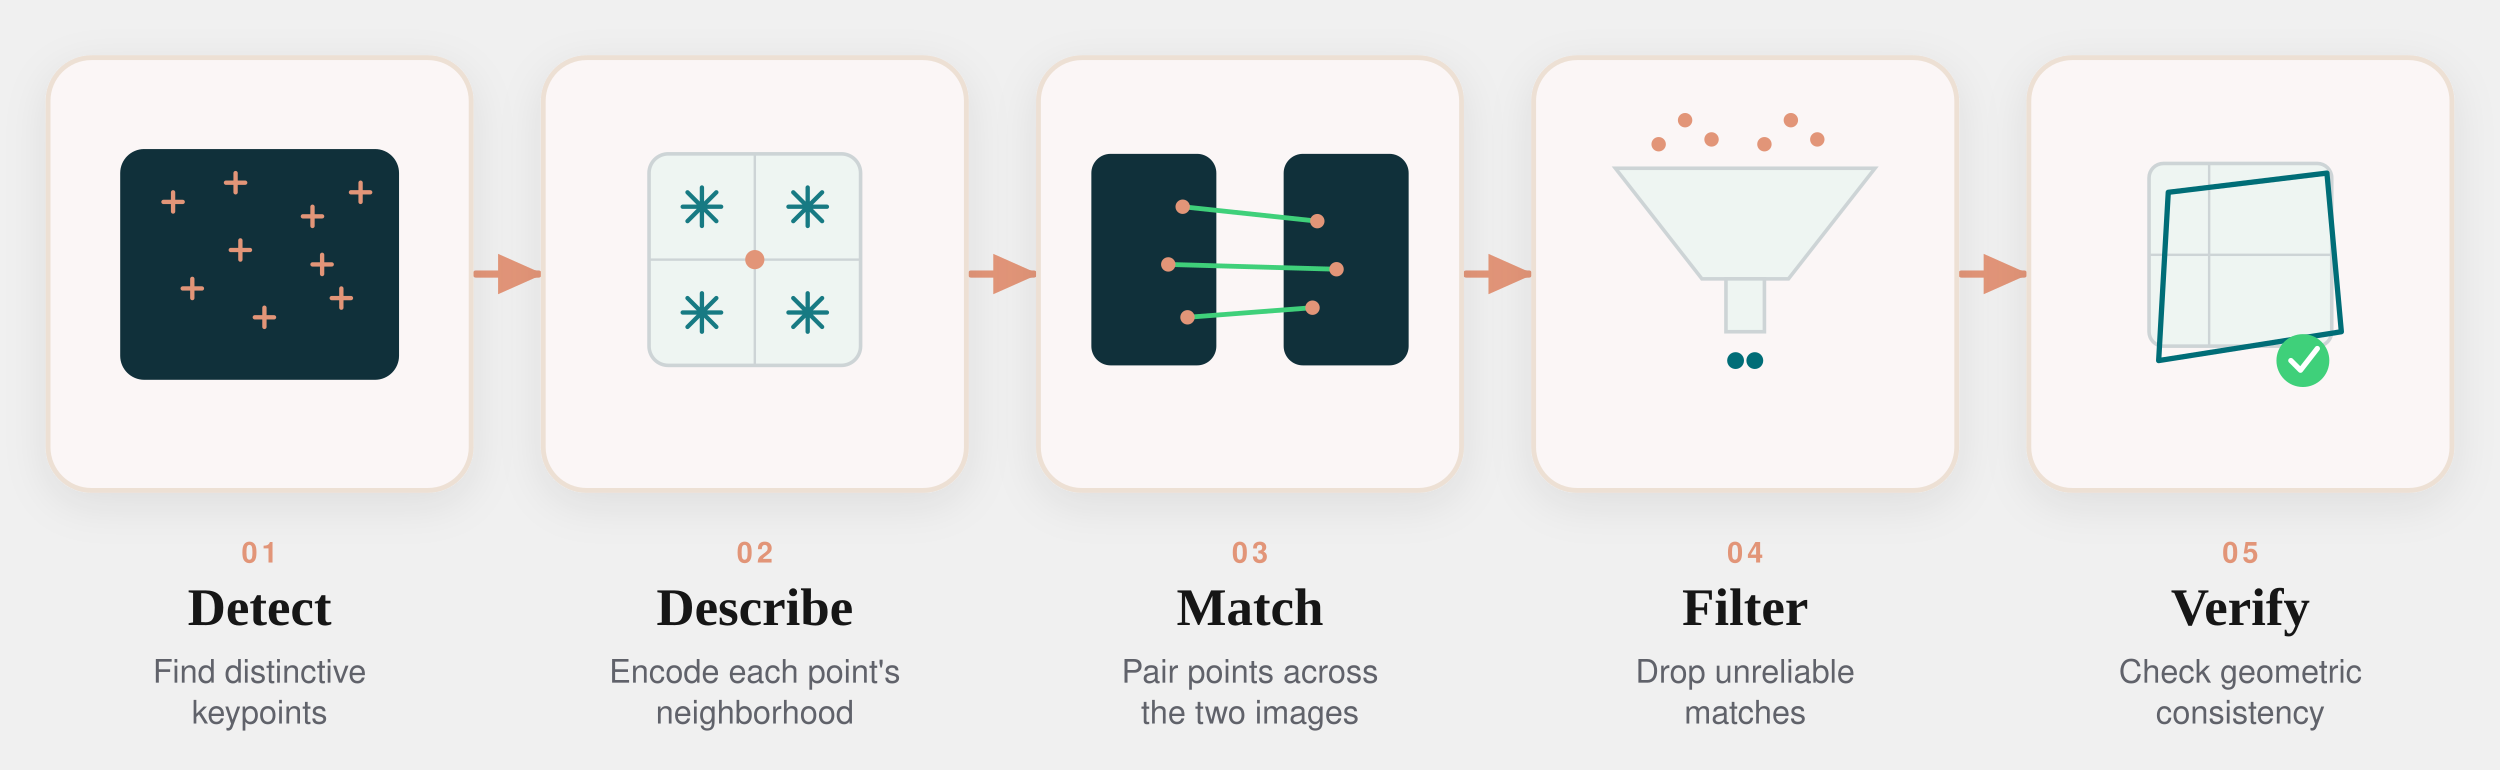
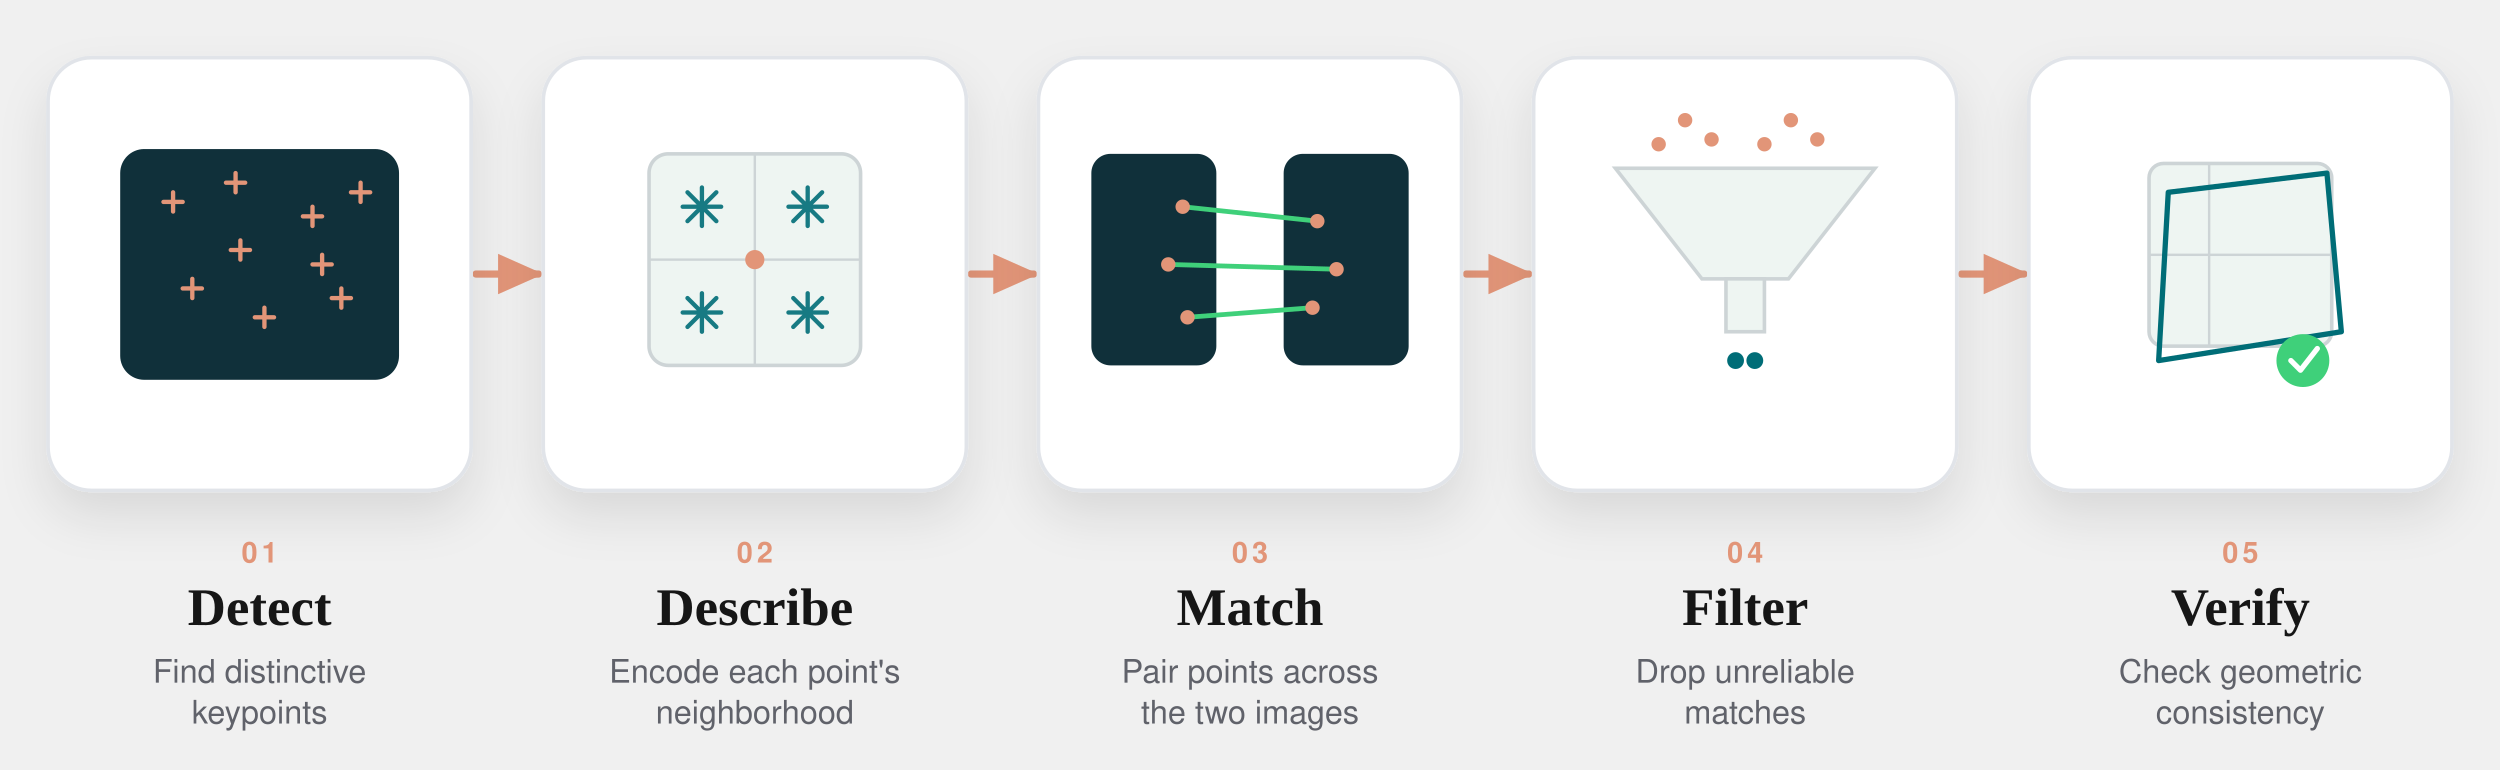
<svg xmlns="http://www.w3.org/2000/svg" viewBox="0 0 1040 320" font-family="Mulish, Helvetica, Arial, sans-serif">
  <defs>
    <marker id="arrow" viewBox="0 0 10 10" refX="8" refY="5" markerWidth="7" markerHeight="7" orient="auto-start-reverse">
      <path d="M0 1 L9 5 L0 9 Z" fill="#e29578" />
    </marker>
    <filter id="cardshadow" x="-20%" y="-20%" width="140%" height="150%">
-       <feDropShadow dx="0" dy="5" stdDeviation="9" flood-color="#1c2b28" flood-opacity="0.08" />
+       <feDropShadow dx="0" dy="10" stdDeviation="10" flood-color="#000000" flood-opacity="0.10" />
    </filter>
    <style>
    .title { font-family: Newsreader, Georgia, 'Times New Roman', serif; font-size: 22px; font-weight: 600; fill: #161616; }
    .desc  { font-size: 13.5px; fill: #60626a; }
    .step  { font-size: 12px; font-weight: 700; letter-spacing: 0.14em; fill: #e29578; }
    .kp    { animation: kpp 2.4s ease-in-out infinite; }
    .k2{animation-delay:-.6s}.k3{animation-delay:-1.2s}.k4{animation-delay:-1.8s}
    .ln    { animation: glow 2.6s ease-in-out infinite; }
    @keyframes kpp  { 0%,100%{opacity:.5} 50%{opacity:1} }
    @keyframes glow { 0%,100%{opacity:.55} 50%{opacity:1} }
    @media (prefers-reduced-motion: reduce) { * { animation: none !important; } }
  </style>
    <g id="kp" stroke="#e29578" stroke-width="1.8" stroke-linecap="round">
      <path d="M-4 0 H4 M0 -4 V4" />
    </g>
  </defs>
  <g stroke="#e29578" stroke-width="3" fill="none" stroke-linecap="round">
    <line x1="198" y1="114" x2="224" y2="114" marker-end="url(#arrow)" />
    <line x1="404" y1="114" x2="430" y2="114" marker-end="url(#arrow)" />
    <line x1="610" y1="114" x2="636" y2="114" marker-end="url(#arrow)" />
    <line x1="816" y1="114" x2="842" y2="114" marker-end="url(#arrow)" />
  </g>
-   <rect x="20" y="24" width="176" height="180" rx="18" fill="#fbf6f6" stroke="#ede0d4" stroke-width="2" filter="url(#cardshadow)" />
+   <rect x="20" y="24" width="176" height="180" rx="18" fill="#ffffff" stroke="#e1e4e9" stroke-width="1.5" filter="url(#cardshadow)" />
  <rect x="50" y="62" width="116" height="96" rx="10" fill="#10303a" />
  <g>
    <use class="kp" href="#kp" x="72" y="84" />
    <use class="kp k2" href="#kp" x="98" y="76" />
    <use class="kp k3" href="#kp" x="130" y="90" />
    <use class="kp k4" href="#kp" x="150" y="80" />
    <use class="kp k2" href="#kp" x="80" y="120" />
    <use class="kp k3" href="#kp" x="110" y="132" />
    <use class="kp" href="#kp" x="142" y="124" />
    <use class="kp k4" href="#kp" x="100" y="104" />
    <use class="kp k3" href="#kp" x="134" y="110" />
  </g>
  <text class="step" x="108" y="234" text-anchor="middle">01</text>
  <text class="title" x="108" y="260" text-anchor="middle">Detect</text>
  <text class="desc" x="108" y="284" text-anchor="middle">Find distinctive</text>
  <text class="desc" x="108" y="301" text-anchor="middle">keypoints</text>
-   <rect x="226" y="24" width="176" height="180" rx="18" fill="#fbf6f6" stroke="#ede0d4" stroke-width="2" filter="url(#cardshadow)" />
+   <rect x="226" y="24" width="176" height="180" rx="18" fill="#ffffff" stroke="#e1e4e9" stroke-width="1.5" filter="url(#cardshadow)" />
  <rect x="270" y="64" width="88" height="88" rx="8" fill="#eef5f2" stroke="#cdd4d6" stroke-width="1.5" />
  <g stroke="#cdd4d6" stroke-width="1">
    <path d="M314 64 V152 M270 108 H358" />
  </g>
  <g stroke="#006d77" stroke-width="1.8" stroke-linecap="round" opacity="0.9">
    <g transform="translate(292,86)">
      <path d="M0 -8 V8 M-8 0 H8 M-6 -6 L6 6 M6 -6 L-6 6" />
    </g>
    <g transform="translate(336,86)">
      <path d="M0 -8 V8 M-8 0 H8 M-6 -6 L6 6 M6 -6 L-6 6" />
    </g>
    <g transform="translate(292,130)">
      <path d="M0 -8 V8 M-8 0 H8 M-6 -6 L6 6 M6 -6 L-6 6" />
    </g>
    <g transform="translate(336,130)">
      <path d="M0 -8 V8 M-8 0 H8 M-6 -6 L6 6 M6 -6 L-6 6" />
    </g>
  </g>
  <circle cx="314" cy="108" r="4" fill="#e29578" />
  <text class="step" x="314" y="234" text-anchor="middle">02</text>
  <text class="title" x="314" y="260" text-anchor="middle">Describe</text>
  <text class="desc" x="314" y="284" text-anchor="middle">Encode each point's</text>
  <text class="desc" x="314" y="301" text-anchor="middle">neighborhood</text>
-   <rect x="432" y="24" width="176" height="180" rx="18" fill="#fbf6f6" stroke="#ede0d4" stroke-width="2" filter="url(#cardshadow)" />
+   <rect x="432" y="24" width="176" height="180" rx="18" fill="#ffffff" stroke="#e1e4e9" stroke-width="1.5" filter="url(#cardshadow)" />
  <rect x="454" y="64" width="52" height="88" rx="8" fill="#10303a" />
  <rect x="534" y="64" width="52" height="88" rx="8" fill="#10303a" />
  <g class="ln" stroke="#3fd07a" stroke-width="2" stroke-linecap="round">
    <line x1="492" y1="86" x2="548" y2="92" />
    <line x1="486" y1="110" x2="556" y2="112" />
    <line x1="494" y1="132" x2="546" y2="128" />
  </g>
  <g fill="#e29578">
    <circle cx="492" cy="86" r="3" />
    <circle cx="486" cy="110" r="3" />
    <circle cx="494" cy="132" r="3" />
    <circle cx="548" cy="92" r="3" />
    <circle cx="556" cy="112" r="3" />
    <circle cx="546" cy="128" r="3" />
  </g>
  <text class="step" x="520" y="234" text-anchor="middle">03</text>
  <text class="title" x="520" y="260" text-anchor="middle">Match</text>
  <text class="desc" x="520" y="284" text-anchor="middle">Pair points across</text>
  <text class="desc" x="520" y="301" text-anchor="middle">the two images</text>
-   <rect x="638" y="24" width="176" height="180" rx="18" fill="#fbf6f6" stroke="#ede0d4" stroke-width="2" filter="url(#cardshadow)" />
+   <rect x="638" y="24" width="176" height="180" rx="18" fill="#ffffff" stroke="#e1e4e9" stroke-width="1.5" filter="url(#cardshadow)" />
  <path d="M672 70 L780 70 L744 116 L708 116 Z" fill="#eef5f2" stroke="#cdd4d6" stroke-width="1.5" />
  <rect x="718" y="116" width="16" height="22" fill="#eef5f2" stroke="#cdd4d6" stroke-width="1.5" />
  <g fill="#e29578">
    <circle cx="690" cy="60" r="3" />
    <circle cx="712" cy="58" r="3" />
    <circle cx="734" cy="60" r="3" />
    <circle cx="756" cy="58" r="3" />
    <circle cx="701" cy="50" r="3" />
    <circle cx="745" cy="50" r="3" />
  </g>
  <g fill="#006d77">
    <circle cx="722" cy="150" r="3.5" />
    <circle cx="730" cy="150" r="3.5" />
  </g>
  <text class="step" x="726" y="234" text-anchor="middle">04</text>
  <text class="title" x="726" y="260" text-anchor="middle">Filter</text>
  <text class="desc" x="726" y="284" text-anchor="middle">Drop unreliable</text>
  <text class="desc" x="726" y="301" text-anchor="middle">matches</text>
-   <rect x="844" y="24" width="176" height="180" rx="18" fill="#fbf6f6" stroke="#ede0d4" stroke-width="2" filter="url(#cardshadow)" />
+   <rect x="844" y="24" width="176" height="180" rx="18" fill="#ffffff" stroke="#e1e4e9" stroke-width="1.5" filter="url(#cardshadow)" />
  <rect x="894" y="68" width="76" height="76" rx="6" fill="#eef5f2" stroke="#cdd4d6" stroke-width="1.5" />
  <g stroke="#cdd4d6" stroke-width="1">
    <path d="M919 68 V144 M894 106 H970" />
  </g>
  <polygon points="902,80 968,72 974,138 898,150" fill="none" stroke="#006d77" stroke-width="2.2" stroke-linejoin="round" />
  <circle cx="958" cy="150" r="11" fill="#3fd07a" />
  <path d="M953 150 L957 154 L964 145" stroke="#fff" stroke-width="2.2" fill="none" stroke-linecap="round" stroke-linejoin="round" />
  <text class="step" x="932" y="234" text-anchor="middle">05</text>
  <text class="title" x="932" y="260" text-anchor="middle">Verify</text>
  <text class="desc" x="932" y="284" text-anchor="middle">Check geometric</text>
  <text class="desc" x="932" y="301" text-anchor="middle">consistency</text>
</svg>
